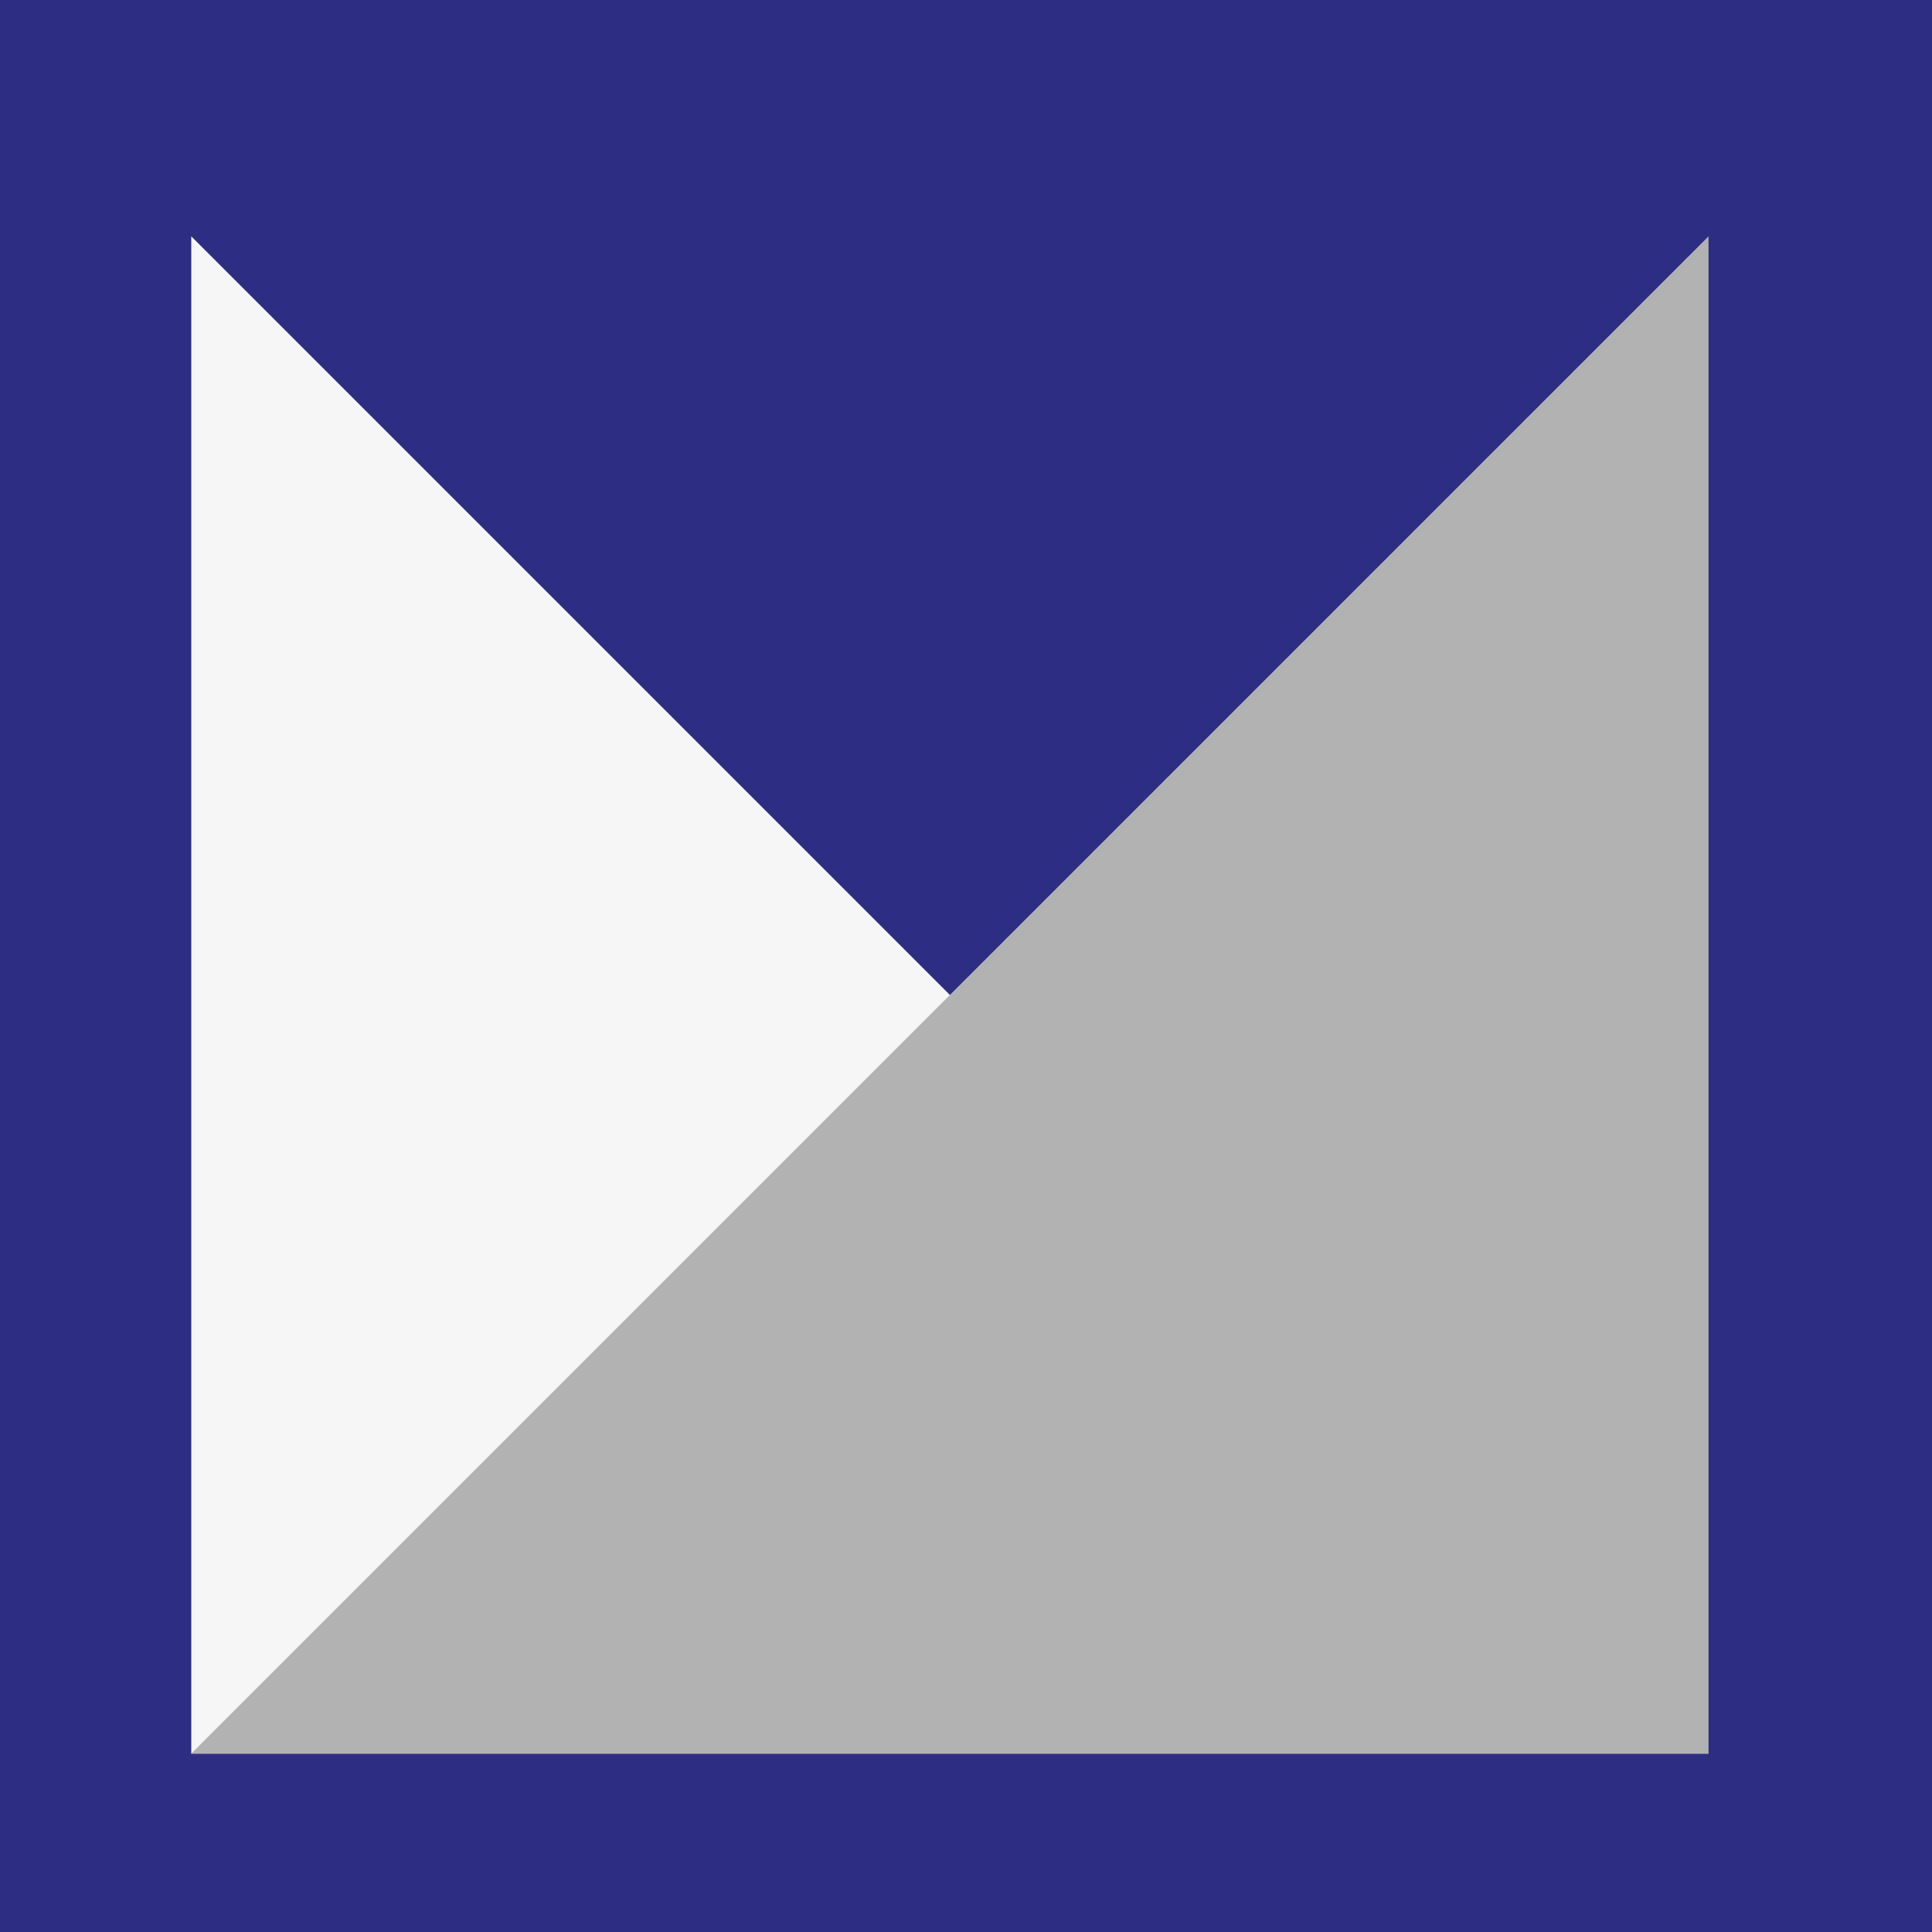
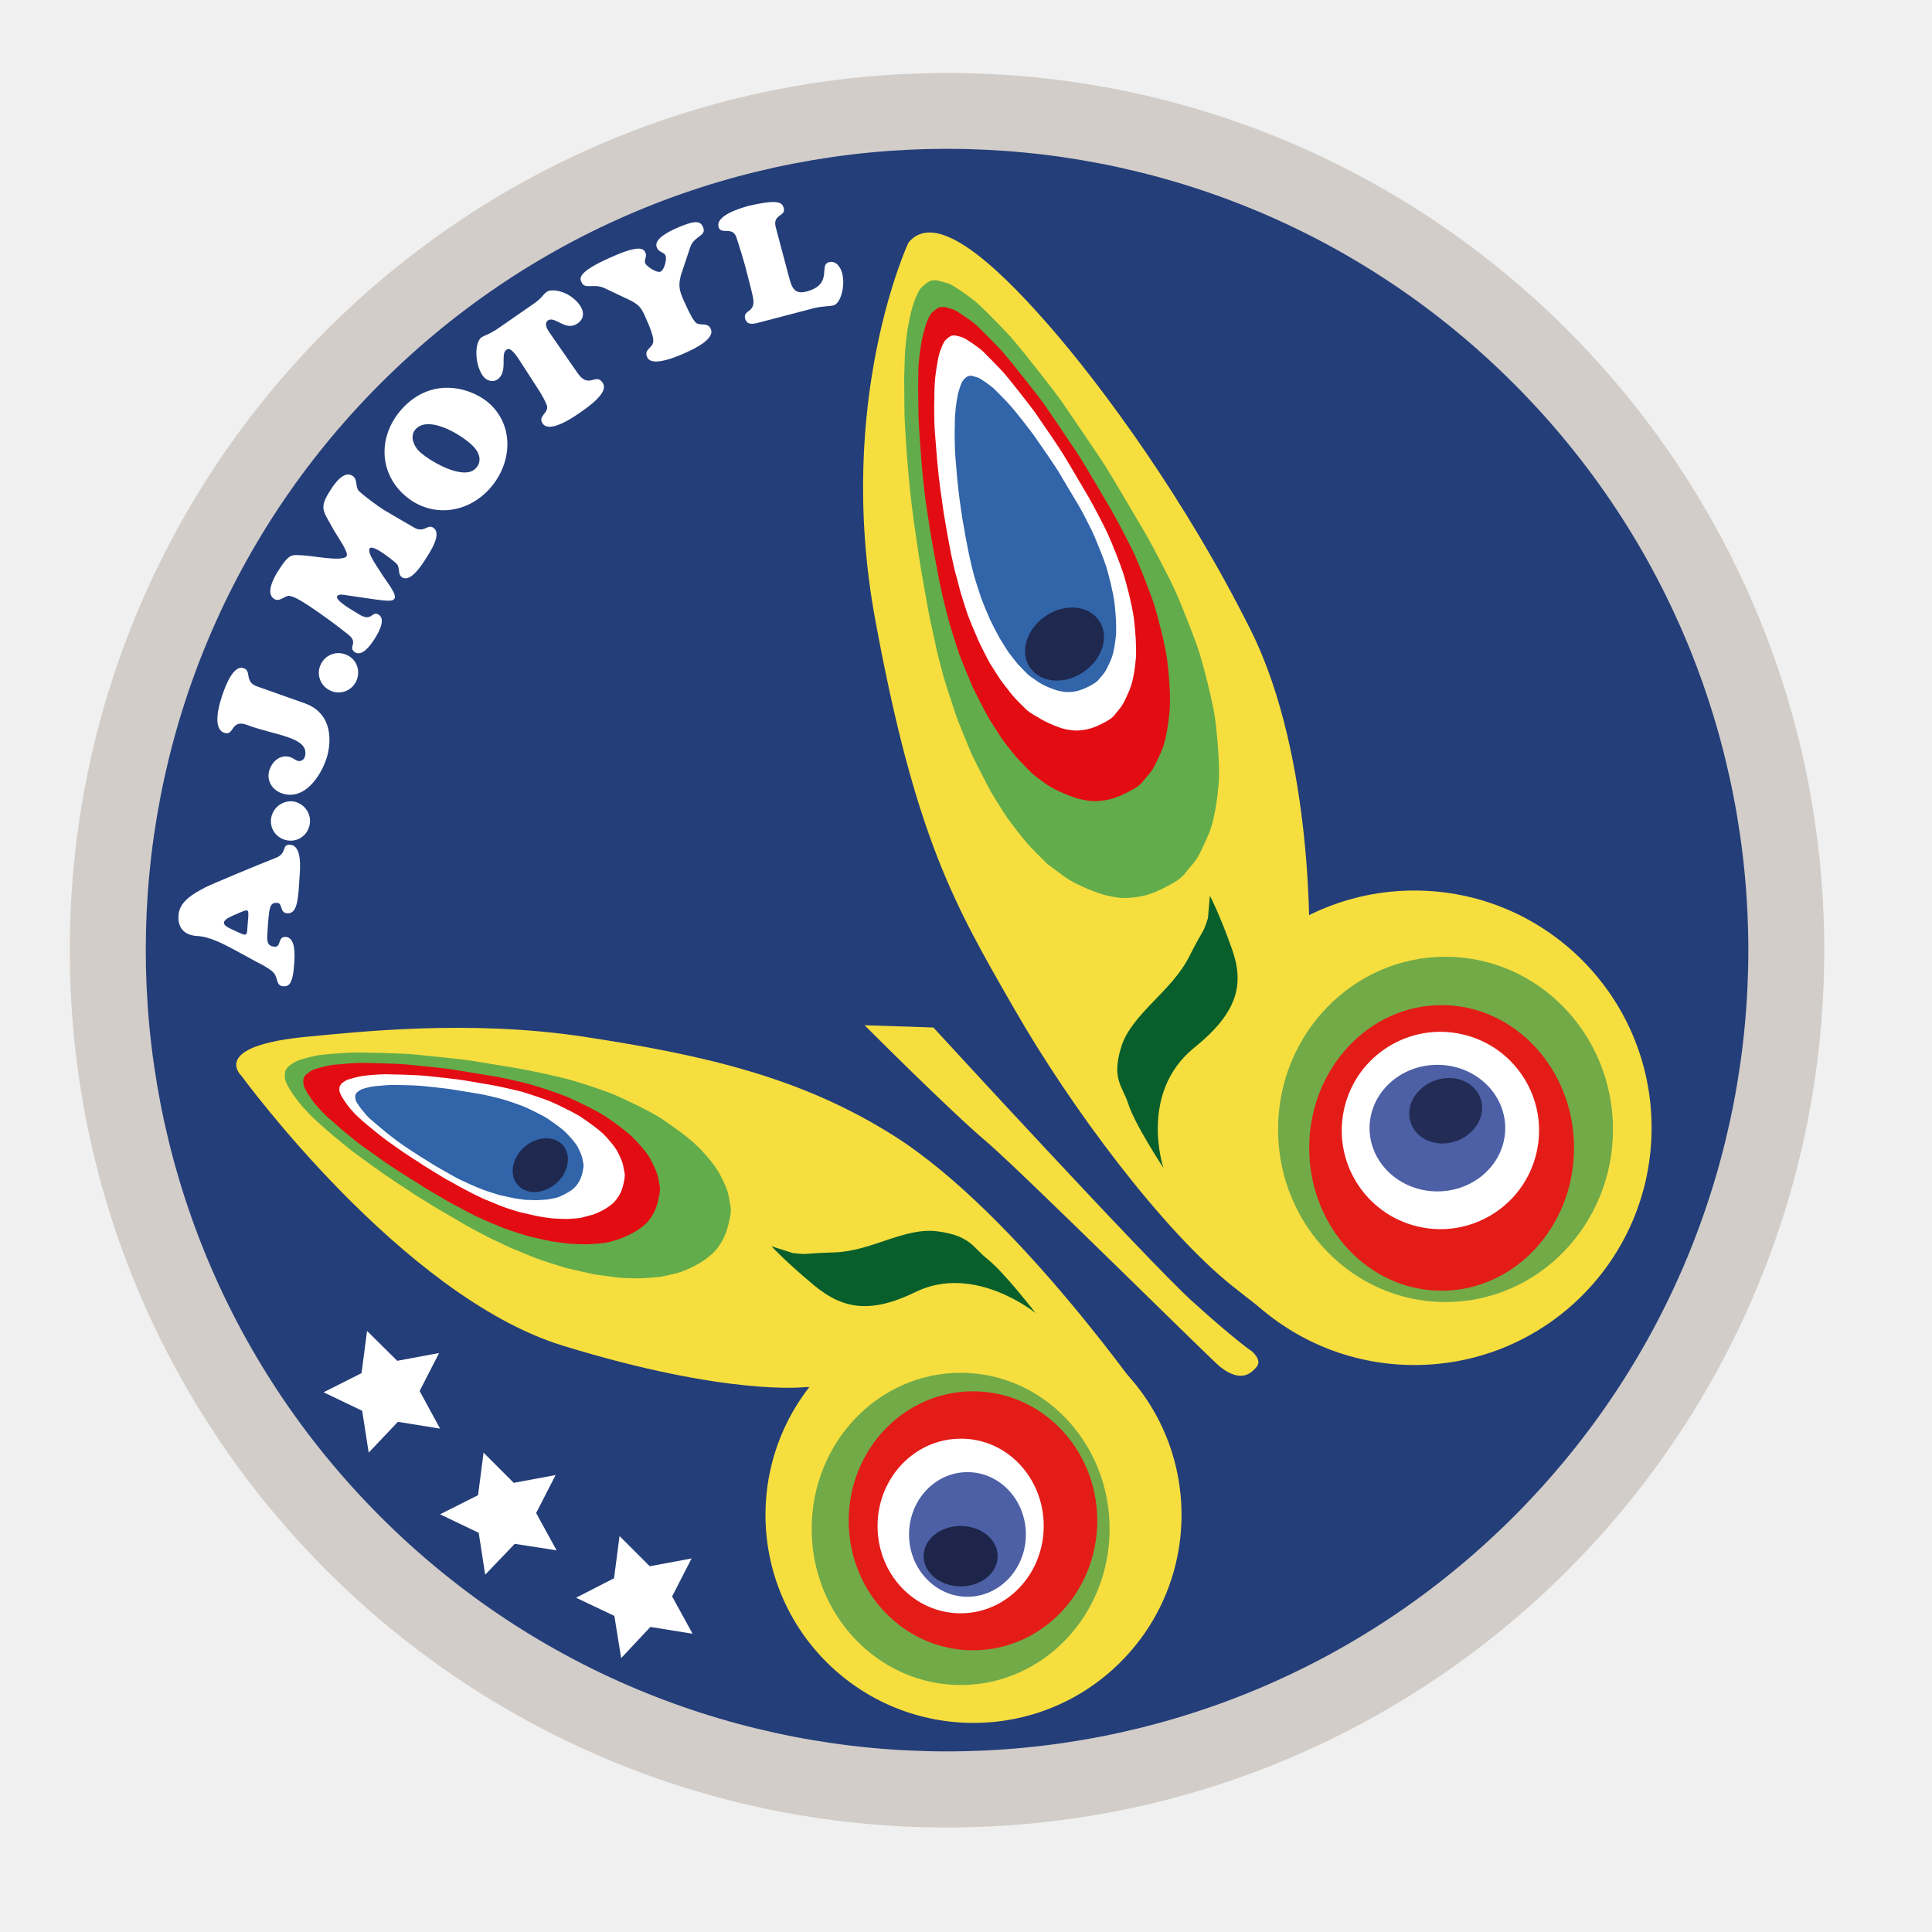
- <svg xmlns="http://www.w3.org/2000/svg" version="1.1" id="Layer_1" x="0px" y="0px" viewBox="0 0 300 300" style="enable-background:new 0 0 300 300;" xml:space="preserve">
+ <svg xmlns="http://www.w3.org/2000/svg" version="1.1" id="Warstwa_1" x="0px" y="0px" viewBox="0 0 595.3 595.3" style="enable-background:new 0 0 595.3 595.3;" xml:space="preserve">
  <style type="text/css">
- 	.st0{fill:#2D2E83;}
- 	.st1{fill:#FFFFFF;}
- 	.st2{fill:#F6F6F6;}
- 	.st3{fill:#B2B2B2;}
+ 	.st0{fill:#D2CDC8;}
+ 	.st1{fill:#243E79;}
+ 	.st2{fill:#F6DE3F;}
+ 	.st3{fill:#72AA48;}
+ 	.st4{fill:#E41C18;}
+ 	.st5{fill:#FFFFFF;}
+ 	.st6{fill:#4D5FA5;}
+ 	.st7{fill:#1D254A;}
+ 	.st8{fill:#222C55;}
+ 	.st9{fill:#62AC4B;}
+ 	.st10{fill:#E30C13;}
+ 	.st11{fill:#3164A9;}
+ 	.st12{fill:#1F284F;}
+ 	.st13{fill:#085F2C;}
</style>
-   <rect class="st0" width="300" height="300" />
-   <polygon class="st2" points="265.3,272.3 29.7,272.3 29.7,36.7 " />
-   <polygon class="st3" points="265.3,36.7 265.3,272.3 29.7,272.3 " />
+   <g>
+     <path class="st0" d="M562.1,292.8c0,149.3-121,270.3-270.3,270.3c-149.3,0-270.3-121-270.3-270.3c0-149.3,121-270.3,270.3-270.3   C441,22.4,562.1,143.5,562.1,292.8z" />
+     <ellipse transform="matrix(0.7071 -0.7071 0.7071 0.7071 -121.5605 292.0466)" class="st1" cx="291.8" cy="292.8" rx="246.9" ry="246.9" />
+   </g>
+   <g>
+     <path class="st2" d="M279.9,74.8c0,0-22.6,48.3-10.3,115.7c12.5,68.1,24.8,88.8,42.6,119.8c17.7,31,46.2,69,67.7,86.1   c22.1,17.6,23.4,15.8,23.4,15.8s23.1-1.3,38.9-5.1c15.8-3.8,60.1-15.8,57.6-60.8c0,0,4.7-47.2-33.2-51.9c-38-4.7-40-5.3-49.1,0.4   c-9,5.7-14.1-2.3-14.1-2.3s1.9-58.4-18-98.3c-19.9-39.9-45.6-75-62.7-94.5C305.7,80.3,288,64.7,279.9,74.8z" />
+     <ellipse transform="matrix(0.7071 -0.7071 0.7071 0.7071 -242.2412 348.8322)" class="st2" cx="300" cy="466.8" rx="64.1" ry="64.1" />
+     <path class="st2" d="M74.4,331.5c0,0,49.4,67.8,98.9,83.1c51,15.7,74.8,12.8,74.8,12.8h38l37-8.5l12.3-3.9l19.2,18.6   c0,0-40.8-59.2-78.8-83.4c-28.3-18-57.9-25-96.2-30.8c-35.2-5.3-69.6-1.4-84.5,0C64.2,322.2,74.4,331.5,74.4,331.5z" />
+     <path class="st2" d="M508.9,347.5c0,40.4-32.7,73.1-73.1,73.1c-40.3,0-73.1-32.7-73.1-73.1c0-40.3,32.7-73.1,73.1-73.1   C476.2,274.4,508.9,307.2,508.9,347.5z" />
+     <path class="st2" d="M266.4,315.9l21.2,0.7c0,0,66.3,72.2,79.8,84.4c13.5,12.2,18.1,15.2,18.1,15.2s3.7,2.8,1.6,5.1   c-1.4,1.5-4.4,5.1-11.1-0.1c-2.8-2.2-60.4-59.4-71.9-69.3C292.5,342.1,266.4,315.9,266.4,315.9z" />
+   </g>
+   <path class="st3" d="M341.9,471.1c0,26.6-20.5,48.1-45.9,48.1c-25.3,0-45.9-21.5-45.9-48.1c0-26.6,20.5-48.1,45.9-48.1  C321.4,423,341.9,444.5,341.9,471.1z" />
+   <path class="st3" d="M497,348c0,29.4-23.1,53.2-51.6,53.2c-28.5,0-51.6-23.8-51.6-53.2c0-29.4,23.1-53.2,51.6-53.2  C473.9,294.8,497,318.7,497,348z" />
+   <path class="st4" d="M485,353.7c0,24.3-18.3,44-40.8,44c-22.6,0-40.8-19.7-40.8-44c0-24.3,18.3-44,40.8-44  C466.7,309.7,485,329.4,485,353.7z" />
+   <path class="st4" d="M338.1,468.6c0,22-17.1,39.9-38.3,39.9c-21.2,0-38.3-17.9-38.3-39.9c0-22,17.1-39.9,38.3-39.9  C321,428.7,338.1,446.5,338.1,468.6z" />
+   <ellipse transform="matrix(0.2268 -0.9739 0.9739 0.2268 3.9631 701.5541)" class="st5" cx="443.8" cy="348.3" rx="30.4" ry="30.4" />
+   <path class="st5" d="M321.6,470.2c0,14.9-11.5,26.9-25.6,26.9c-14.2,0-25.6-12-25.6-26.9c0-14.9,11.5-26.9,25.6-26.9  C310.2,443.2,321.6,455.3,321.6,470.2z" />
+   <ellipse class="st6" cx="442.9" cy="347.6" rx="20.9" ry="19.5" />
+   <ellipse class="st6" cx="298.1" cy="472.8" rx="18" ry="19.2" />
+   <path class="st7" d="M307.4,479.5c0,5.2-5.1,9.3-11.4,9.3c-6.3,0-11.4-4.2-11.4-9.3c0-5.2,5.1-9.3,11.4-9.3  C302.3,470.2,307.4,474.3,307.4,479.5z" />
+   <path class="st8" d="M448.7,351.6c-5.9,2.1-12.2-0.4-14-5.6c-1.8-5.2,1.6-11,7.5-13.1c5.9-2.1,12.2,0.4,14,5.6  C458,343.7,454.6,349.5,448.7,351.6z" />
+   <polygon class="st5" points="213.4,503.4 200.4,501.3 191.4,510.9 189.3,497.9 177.5,492.3 189.2,486.3 190.9,473.3 200.2,482.6   213.1,480.2 207.1,491.9 " />
+   <polygon class="st5" points="171.5,477.7 158.6,475.7 149.5,485.2 147.5,472.3 135.6,466.6 147.3,460.7 149,447.6 158.3,456.9   171.2,454.5 165.2,466.2 " />
+   <polygon class="st5" points="135.6,440.2 122.6,438.1 113.6,447.6 111.6,434.7 99.7,429 111.4,423.1 113.1,410.1 122.4,419.3   135.3,416.9 129.3,428.6 " />
+   <g>
+     <path class="st5" d="M72.3,292.7c-3.4-1.8-7.6-4.1-11.6-4.3c-3.4-0.2-6-2-5.7-6.4c0.3-4.4,4.9-6.8,8.3-8.6c1.5-0.8,17.3-7.4,21.5-9   c3.9-1.4,1.8-4.3,4.6-4.1c3.7,0.2,3.1,7.3,2.9,9.8c-0.4,7.2-0.7,11.5-3.8,11.3c-2.4-0.1-1.3-3.1-3.1-3.2c-2.3-0.1-2.5,1.1-3,9.2   c-0.2,2.6-0.1,4.2,2.3,4.3c2,0.1,0.8-3.2,3.4-3c3,0.2,2.7,5.6,2.6,7.6c-0.4,7.2-1.8,7.7-3.4,7.6c-2.4-0.1-1.5-2.8-3.2-4.4   c-1.3-1.2-3.6-2.4-5.2-3.2L72.3,292.7z M76.5,282.5c0-0.5,0.2-2-0.5-2c-0.8,0-3.4,1.3-4.2,1.6c-0.8,0.4-2.7,1.1-2.8,2.2   c-0.1,1.2,2.9,2.2,3.4,2.5c0.5,0.2,2.4,1.2,3,1.2c0.8,0,0.8-1.2,0.8-1.8L76.5,282.5z" />
+     <path class="st5" d="M95.4,254.2c-0.7,3.3-3.8,5.4-7.1,4.7c-3.3-0.7-5.4-3.8-4.7-7.1c0.7-3.3,3.9-5.4,7.1-4.8   C93.9,247.7,96.1,250.9,95.4,254.2z" />
+     <path class="st5" d="M93.9,216.7c10,3.6,7.6,14.4,6.7,17c-1.8,5.5-6.8,13-13.6,10.8c-3.1-1-5-4-4-7.2c0.9-2.8,3.5-5,6.5-4   c0.8,0.3,1.5,0.9,2.1,1.1c1.2,0.4,2.2-0.4,2.4-1.5c1.3-5.8-9.3-6.3-17.8-9.5c-5.2-2-3.9,3.5-7.1,2.4c-0.9-0.3-3.8-1.7-0.8-11   c2.9-9,5.5-9.4,6.8-8.9c2.5,0.8,0.1,4.2,4.1,5.6L93.9,216.7z" />
+     <path class="st5" d="M109.8,209.8c-1.4,3.1-5,4.4-8,3c-3.1-1.4-4.4-5-3-8c1.4-3.1,5-4.4,8-3C109.9,203.1,111.2,206.7,109.8,209.8z" />
+     <path class="st5" d="M106.7,183.4c-0.7-0.1-2.3-0.5-2.8,0.3c-0.8,1.3,5,4.5,6.4,5.4c4.5,2.9,4.1-1.1,6.4,0.3   c2.4,1.6-0.4,6.1-1.5,7.8c-1,1.5-3.6,5.2-5.8,3.8c-2.4-1.6,1.2-2.8-2-5.4c-3.3-2.6-7-5.5-13.1-9.5c-2.5-1.6-3.9-2.3-5.2-2.5   c-1.2-0.2-3,2.1-4.7,0.9c-2.4-1.6-0.5-5.9,1.7-9.2c3.2-4.9,4-4.3,6.9-4.2c3.4,0.1,12,2,13.7,0.4c1.1-1.1-2.8-6.1-4.6-9.5   c-2.6-4.7-3.8-5.6-0.2-11.1c1.2-1.9,4.1-6,6.7-4.3c1.7,1.1,0.8,3.2,1.9,4.6c1,1.1,5.7,4.6,7.6,5.8c0.6,0.4,5.4,3.2,9.4,5.5   c3.2,1.9,4.1-1.1,6,0.1c2.8,1.8-1,7.5-2.2,9.4c-1.1,1.7-4.7,7.6-7.4,5.9c-1.5-1-0.5-3-1.7-4.2c-0.6-0.6-7.3-6.2-8.3-4.7   c-0.8,1.3,2,5.1,3.5,7.5c1.3,2.2,5.2,6.8,4.1,8c-0.5,0.6-0.7,1-8-0.1L106.7,183.4z" />
+     <path class="st5" d="M123.8,151.8c-7.5-7.5-6.9-18.8,0.8-26.6c9.8-9.8,22.1-5,26.7-0.4c7.7,7.6,6,19.4-1.2,26.6   C142.6,158.9,131.4,159.3,123.8,151.8z M128.2,132.1c-2,2-0.9,5,0.8,6.8c3,3,13.7,9.3,17.5,5.5c2.2-2.2,1.2-5-0.7-6.9   C142.6,134.2,132.4,127.9,128.2,132.1z" />
+     <path class="st5" d="M164,93.9c1.8-1.2,2.5-2,3-2.5c0.5-0.6,0.7-0.9,1.5-1.5c1.6-1.1,7.1-0.2,10.2,4.2c1.4,2.1,1.3,4.2-0.8,5.6   c-3.6,2.5-6.9-2.4-9-1c-1.6,1.1,0.1,3.2,0.3,3.6l8.8,12.7c3.4,4.9,5.6-0.1,7.6,2.8c0.9,1.3,1.4,3.6-6.4,9c-2.1,1.5-9.8,6.9-12,3.7   c-1.5-2.2,1.6-3.1,1.4-5.2c-0.2-1.1-1.7-3.7-2.4-4.8l-6-9.3c-2.8-4.4-3.7-3.8-4.2-3.4c-1.9,1.3,0.6,6.8-2.7,9.1   c-1.6,1.1-3.6,0.3-4.6-1.2c-2.4-3.5-2.6-10.1-0.3-11.8c0.3-0.2,0.8-0.4,1.7-0.8c0.9-0.4,2.1-1,3.8-2.2L164,93.9z" />
+     <path class="st5" d="M209.8,84.8c-0.9,3.4-0.4,4.9,1,8.1c1.9,4.2,2.9,5.9,3.7,6.6c1.2,1,3.5-0.3,4.5,1.8c1.5,3.3-5.8,6.5-8,7.5   c-9,4-11.1,2.5-11.6,1.2c-1.1-2.5,1.9-2.7,1.9-5c0-1.3-0.7-3.5-2.7-7.9c-1.2-2.6-2-3.3-4.5-4.6l-7.8-3.7c-3.4-1.6-6.1,0.5-7.1-1.8   c-0.5-1.1-1.7-3,9-7.7c9.5-4.3,10.2-2.4,10.7-1.4c0.5,1.2-0.5,2.2-0.1,3.2c0.4,1,3.6,3.1,4.7,2.6c1.2-0.5,2-3.8,1.6-4.9   c-0.6-1.3-1.9-0.8-2.7-2.5c-1.2-2.7,4.1-5.1,5.8-5.9c5.7-2.5,7.5-2.5,8.4-0.5c1.3,2.9-2.7,2.7-3.9,6.2L209.8,84.8z" />
+     <path class="st5" d="M234.2,99.3c-1.6,0.4-4,1.2-4.6-1.1c-0.8-3,3.7-1.5,2.3-7.1c-0.8-3.6-1.7-6.7-2.4-9.5   c-0.8-2.9-1.7-5.6-2.5-8.2c-1.2-4-4.9-0.8-5.6-3.5c-0.9-3.5,6.6-5.7,9-6.4c9.8-2.3,10.6-1,11.1,0.6c0.7,2.8-3.7,1.7-2.4,6.2   l4.1,15.4c0.9,3.5,2,5,5.4,4.1c8.2-2.2,3.6-8.2,6.8-9c2.2-0.6,3.6,1.5,4.1,3.4c1,3.8-0.4,9.3-2.7,9.9c-0.9,0.2-1.6,0.2-2.5,0.3   c-1,0.1-2.1,0.2-3.7,0.6L234.2,99.3z" />
+   </g>
+   <g>
+     <path class="st9" d="M322.7,266.2c0,0-4.9-4.8-6.5-6.7c-1.6-1.9-4.7-5.9-5.9-7.6c-1.2-1.7-4.3-6.8-4.9-7.8c-0.6-1-5-9.6-5.8-11.3   c-0.8-1.8-4.3-10.2-5.2-12.9c-0.9-2.7-3.2-9.7-3.7-11.5c-0.5-1.8-1.8-6.8-2.1-8.2c-0.3-1.4-1.6-7.6-2-9.1c-0.3-1.5-1.4-7.6-1.7-9.3   c-0.3-1.7-1.5-8.5-1.7-10c-0.2-1.5-1.4-9.5-1.6-10.9c-0.2-1.4-0.6-4.8-0.8-6.3c-0.2-1.5-0.6-5.7-0.8-7.7c-0.2-2-0.8-9.5-0.9-11.6   c-0.1-2.1-0.4-6.2-0.4-7.9c0-1.8-0.1-7.5-0.1-10.6c0.1-3.1,0.1-4.2,0.2-7.1c0.1-2.9,0.6-6.2,0.7-7.2c0.1-1,0.7-3.9,1-5.4   c0.3-1.5,1.1-4.1,1.5-5c0.4-0.9,1-2.6,1.9-3.5c0.9-0.9,2.3-1.9,2.6-2c0.3-0.1,1.5-0.4,2.3-0.2c0.8,0.2,2.8,0.7,3.8,1.1   c1.1,0.4,6.9,4.3,9.3,6.6c2.4,2.3,8.1,8,10.2,10.5c2.1,2.4,12.1,14.9,15.3,19.5c3.2,4.7,11.7,17.1,13.5,20   c1.8,2.9,10.2,17.1,12.1,20.4c1.9,3.3,7.5,13.8,9.5,18.4c2,4.6,5.6,13.7,7,18c1.3,4.3,4.4,15.8,5.1,22c0.7,6.2,1.3,14.2,0.9,18.7   c-0.4,4.6-1.4,11.8-3.2,15.7c-1.8,3.9-2.9,6.9-5,9.2c-2.1,2.3-2.4,3.6-5.7,5.5c-3.3,1.9-7,3.8-11.3,4.4c-4.3,0.6-6,0.2-9-0.4   c-2.9-0.6-9.9-3.4-13.2-5.8C324.8,267.8,322.7,266.2,322.7,266.2z" />
+     <path class="st10" d="M318.2,238.5c0,0-3.9-3.9-5.2-5.4c-1.3-1.5-3.8-4.7-4.7-6.1c-0.9-1.4-3.5-5.4-3.9-6.2c-0.5-0.8-4-7.6-4.7-9.1   c-0.6-1.4-3.4-8.1-4.2-10.3c-0.7-2.2-2.5-7.7-2.9-9.2c-0.4-1.4-1.4-5.5-1.7-6.6c-0.3-1.1-1.3-6-1.6-7.2c-0.2-1.2-1.1-6.1-1.4-7.4   c-0.2-1.3-1.2-6.8-1.4-8c-0.2-1.2-1.1-7.6-1.3-8.7c-0.1-1.1-0.5-3.8-0.6-5.1c-0.1-1.2-0.5-4.6-0.6-6.2c-0.1-1.6-0.6-7.6-0.7-9.3   c-0.1-1.7-0.3-4.9-0.3-6.3c0-1.4-0.1-6-0.1-8.5c0.1-2.5,0-3.4,0.1-5.7c0.1-2.4,0.5-4.9,0.6-5.7c0.1-0.8,0.5-3.1,0.8-4.3   c0.3-1.2,0.9-3.3,1.2-4c0.3-0.7,0.8-2.1,1.5-2.8c0.7-0.7,1.8-1.5,2.1-1.6c0.2-0.1,1.2-0.3,1.9-0.2c0.6,0.1,2.2,0.6,3,0.9   c0.8,0.4,5.5,3.4,7.4,5.3c1.9,1.9,6.5,6.4,8.1,8.4c1.6,1.9,9.7,11.9,12.3,15.6c2.6,3.7,9.3,13.7,10.8,16c1.5,2.4,8.2,13.7,9.7,16.3   c1.5,2.6,6,11,7.6,14.7c1.6,3.7,4.5,11,5.6,14.4c1.1,3.5,3.5,12.7,4.1,17.6c0.6,4.9,1,11.3,0.7,15c-0.3,3.7-1.1,9.4-2.5,12.6   c-1.4,3.1-2.4,5.5-4,7.3c-1.7,1.8-1.9,2.9-4.6,4.4c-2.7,1.5-5.6,3-9,3.5c-3.4,0.5-4.8,0.2-7.2-0.3c-2.4-0.5-7.9-2.7-10.6-4.6   C319.8,239.8,318.2,238.5,318.2,238.5z" />
+     <path class="st5" d="M316.3,218.7c0,0-3.2-3.1-4.2-4.3c-1-1.2-3-3.8-3.8-4.9c-0.7-1.1-2.8-4.3-3.2-5c-0.4-0.6-3.2-6.1-3.7-7.3   c-0.5-1.1-2.8-6.5-3.4-8.3c-0.6-1.8-2-6.2-2.3-7.4c-0.3-1.2-1.1-4.4-1.4-5.2c-0.2-0.9-1.1-4.8-1.3-5.8c-0.2-1-0.9-4.9-1.1-5.9   c-0.2-1.1-0.9-5.4-1.1-6.4c-0.1-1-0.9-6.1-1-7c-0.1-0.9-0.4-3.1-0.5-4c-0.1-1-0.4-3.7-0.5-4.9c-0.1-1.3-0.5-6.1-0.6-7.4   c-0.1-1.4-0.3-3.9-0.3-5.1c0-1.1-0.1-4.8,0-6.8c0-2,0-2.7,0.1-4.6c0.1-1.9,0.4-4,0.5-4.6c0.1-0.6,0.4-2.5,0.6-3.5   c0.2-1,0.7-2.6,1-3.2c0.2-0.6,0.7-1.7,1.2-2.3c0.6-0.6,1.5-1.2,1.7-1.3c0.2-0.1,1-0.2,1.5-0.1c0.5,0.1,1.8,0.4,2.4,0.7   c0.7,0.3,4.4,2.7,6,4.2c1.5,1.5,5.2,5.2,6.5,6.7c1.3,1.5,7.7,9.5,9.8,12.5c2.1,3,7.5,10.9,8.6,12.8c1.2,1.9,6.5,11,7.7,13   c1.2,2.1,4.8,8.8,6.1,11.8c1.3,2.9,3.6,8.8,4.5,11.5c0.9,2.8,2.8,10.1,3.3,14.1c0.5,4,0.8,9.1,0.6,12c-0.2,2.9-0.9,7.5-2,10   c-1.1,2.5-1.9,4.4-3.2,5.9c-1.3,1.5-1.5,2.3-3.6,3.5c-2.1,1.2-4.5,2.4-7.2,2.8c-2.7,0.4-3.9,0.1-5.7-0.2c-1.9-0.4-6.3-2.2-8.5-3.7   C317.5,219.8,316.3,218.7,316.3,218.7z" />
+     <path class="st11" d="M316.8,207.9c0,0-2.5-2.5-3.3-3.4c-0.8-1-2.4-3-3-3.9c-0.6-0.9-2.2-3.5-2.5-4c-0.3-0.5-2.6-4.9-3-5.8   c-0.4-0.9-2.2-5.2-2.7-6.6c-0.5-1.4-1.6-5-1.9-5.9c-0.3-0.9-0.9-3.5-1.1-4.2c-0.2-0.7-0.8-3.9-1-4.6c-0.2-0.8-0.7-3.9-0.9-4.7   c-0.1-0.9-0.8-4.4-0.9-5.1c-0.1-0.8-0.7-4.9-0.8-5.6c-0.1-0.7-0.3-2.5-0.4-3.2c-0.1-0.8-0.3-2.9-0.4-3.9c-0.1-1-0.4-4.9-0.5-6   c-0.1-1.1-0.2-3.2-0.2-4.1c0-0.9-0.1-3.8,0-5.4c0-1.6,0-2.1,0.1-3.7c0.1-1.5,0.3-3.2,0.4-3.7c0.1-0.5,0.3-2,0.5-2.8   c0.2-0.8,0.6-2.1,0.8-2.6c0.2-0.5,0.5-1.3,1-1.8c0.4-0.5,1.2-1,1.3-1c0.2,0,0.8-0.2,1.2-0.1c0.4,0.1,1.4,0.4,2,0.6   c0.5,0.2,3.5,2.2,4.8,3.4c1.2,1.2,4.1,4.1,5.2,5.4c1.1,1.2,6.2,7.6,7.8,10c1.7,2.4,6,8.7,6.9,10.2c0.9,1.5,5.2,8.8,6.2,10.4   c1,1.7,3.8,7.1,4.8,9.4c1,2.4,2.9,7,3.6,9.2c0.7,2.2,2.2,8.1,2.6,11.3c0.4,3.2,0.6,7.3,0.5,9.6c-0.2,2.3-0.7,6-1.6,8   c-0.9,2-1.5,3.5-2.6,4.7c-1.1,1.2-1.2,1.8-2.9,2.8c-1.7,1-3.6,1.9-5.8,2.3c-2.2,0.3-3.1,0.1-4.6-0.2c-1.5-0.3-5.1-1.7-6.8-3   C317.8,208.7,316.8,207.9,316.8,207.9z" />
+     <path class="st12" d="M322.2,189.8c5.9-4,13.3-3.3,16.5,1.5c3.2,4.8,1,11.8-4.9,15.8c-5.9,4-13.3,3.3-16.5-1.5   C314.1,200.9,316.3,193.8,322.2,189.8z" />
+   </g>
+   <g>
+     <path class="st9" d="M203.6,393.4c0,0-4.9,0.5-6.7,0.5c-1.8,0-5.4-0.1-6.9-0.3c-1.5-0.2-5.7-0.8-6.6-0.9c-0.8-0.1-7.6-1.7-9-2   c-1.4-0.4-7.6-2.4-9.5-3.1c-1.9-0.8-6.8-2.8-8-3.3c-1.2-0.6-4.6-2.2-5.5-2.6c-0.9-0.4-4.9-2.6-5.9-3.1c-1-0.5-4.8-2.7-5.9-3.4   c-1.1-0.6-5.4-3.1-6.3-3.7c-0.9-0.6-5.9-3.6-6.7-4.2c-0.8-0.6-2.9-1.9-3.8-2.5c-0.9-0.6-3.4-2.3-4.6-3.1c-1.2-0.8-5.6-4-6.8-4.9   c-1.2-0.9-3.6-2.6-4.6-3.5c-1-0.8-4.2-3.4-5.9-4.9c-1.7-1.5-2.3-2-3.8-3.4c-1.6-1.4-3.1-3.2-3.6-3.7c-0.5-0.5-1.8-2.2-2.5-3.1   c-0.7-0.9-1.7-2.5-2.1-3.2c-0.3-0.6-1-1.8-1.1-2.7c-0.1-0.9,0-2.1,0.1-2.3c0.1-0.2,0.5-1,1-1.4c0.4-0.4,1.7-1.2,2.4-1.6   c0.7-0.4,5.6-1.8,8-2c2.4-0.3,8.2-0.7,10.5-0.7c2.3,0,13.8,0.2,17.9,0.6c4.1,0.4,14.8,1.5,17.3,1.9c2.5,0.4,14.2,2.3,16.8,2.8   c2.7,0.5,11.1,2.3,14.5,3.3c3.4,1,10.2,3.2,13.2,4.5c3,1.3,10.7,4.9,14.5,7.4c3.7,2.5,8.4,5.9,10.7,8.2c2.4,2.3,5.8,6.2,7.2,9   c1.4,2.8,2.4,4.8,2.7,7c0.3,2.2,0.9,3,0.4,5.7c-0.5,2.7-1.2,5.6-2.8,8.2c-1.6,2.6-2.7,3.4-4.4,4.8c-1.7,1.4-6.4,3.9-9.3,4.6   C205.4,393.1,203.6,393.4,203.6,393.4z" />
+     <path class="st10" d="M186.2,383c0,0-4,0.4-5.4,0.4c-1.4,0-4.3-0.1-5.5-0.2c-1.2-0.1-4.6-0.6-5.3-0.7c-0.7-0.1-6.1-1.3-7.2-1.6   c-1.1-0.3-6.1-1.9-7.6-2.5c-1.6-0.6-5.4-2.2-6.4-2.7c-1-0.4-3.7-1.7-4.4-2.1c-0.7-0.4-3.9-2.1-4.7-2.5c-0.8-0.4-3.9-2.2-4.7-2.7   c-0.8-0.5-4.3-2.5-5-3c-0.7-0.5-4.7-2.9-5.4-3.4c-0.7-0.4-2.3-1.5-3.1-2c-0.7-0.5-2.8-1.8-3.7-2.5c-0.9-0.7-4.5-3.2-5.5-3.9   c-1-0.7-2.9-2.1-3.6-2.8c-0.8-0.6-3.4-2.7-4.7-3.9c-1.3-1.2-1.8-1.6-3.1-2.7c-1.2-1.1-2.5-2.6-2.9-3c-0.4-0.4-1.5-1.7-2-2.5   c-0.5-0.7-1.4-2-1.6-2.5c-0.3-0.5-0.8-1.4-0.9-2.2c-0.1-0.7,0-1.7,0.1-1.9c0.1-0.2,0.4-0.8,0.8-1.1c0.4-0.3,1.3-1,1.9-1.3   c0.6-0.3,4.4-1.4,6.4-1.6c1.9-0.2,6.6-0.6,8.4-0.6c1.8,0,11,0.2,14.3,0.5c3.3,0.3,11.9,1.2,13.8,1.5c2,0.3,11.3,1.9,13.5,2.2   c2.1,0.4,8.8,1.8,11.6,2.7c2.8,0.8,8.1,2.6,10.5,3.6c2.4,1,8.6,4,11.6,5.9c3,2,6.7,4.7,8.6,6.6c1.9,1.9,4.7,5,5.7,7.2   c1.1,2.2,1.9,3.9,2.2,5.6c0.2,1.8,0.7,2.4,0.3,4.6c-0.4,2.2-0.9,4.5-2.2,6.6c-1.3,2.1-2.1,2.7-3.5,3.8c-1.3,1.1-5.2,3.1-7.4,3.7   C187.7,382.8,186.2,383,186.2,383z" />
+     <path class="st5" d="M178.8,375.3c0,0-3.2,0.3-4.3,0.3c-1.1,0-3.5-0.1-4.4-0.2c-1-0.1-3.7-0.5-4.2-0.6c-0.5-0.1-4.9-1.1-5.7-1.3   c-0.9-0.2-4.9-1.5-6.1-2c-1.2-0.5-4.3-1.8-5.1-2.1c-0.8-0.4-2.9-1.4-3.5-1.7c-0.6-0.3-3.2-1.7-3.8-2c-0.6-0.3-3.1-1.8-3.8-2.1   c-0.7-0.4-3.4-2-4-2.4c-0.6-0.4-3.8-2.3-4.3-2.7c-0.5-0.4-1.9-1.2-2.5-1.6c-0.6-0.4-2.2-1.5-3-2c-0.7-0.5-3.6-2.5-4.4-3.1   c-0.8-0.6-2.3-1.7-2.9-2.2c-0.6-0.5-2.7-2.2-3.8-3.1c-1.1-0.9-1.5-1.3-2.5-2.2c-1-0.9-2-2-2.3-2.4c-0.3-0.3-1.2-1.4-1.6-2   c-0.4-0.6-1.1-1.6-1.3-2c-0.2-0.4-0.6-1.1-0.7-1.7c-0.1-0.6,0-1.4,0.1-1.5c0.1-0.1,0.3-0.6,0.6-0.9c0.3-0.2,1.1-0.8,1.5-1   c0.5-0.2,3.5-1.1,5.1-1.3c1.5-0.2,5.2-0.5,6.7-0.5c1.5,0,8.8,0.2,11.4,0.4c2.6,0.2,9.5,1,11.1,1.2c1.6,0.2,9.1,1.5,10.8,1.8   c1.7,0.3,7.1,1.5,9.3,2.1c2.2,0.7,6.5,2.1,8.4,2.9c1.9,0.8,6.9,3.2,9.3,4.7c2.4,1.6,5.4,3.8,6.9,5.2c1.5,1.5,3.7,4,4.6,5.8   c0.9,1.8,1.5,3.1,1.7,4.5c0.2,1.4,0.6,1.9,0.3,3.7c-0.3,1.7-0.7,3.6-1.8,5.3c-1.1,1.7-1.7,2.2-2.8,3c-1.1,0.9-4.1,2.5-6,2.9   C180,375,178.8,375.3,178.8,375.3z" />
+     <path class="st11" d="M168.7,369.6c0,0-2.5,0.2-3.4,0.2c-0.9,0-2.8-0.1-3.5-0.1c-0.8-0.1-2.9-0.4-3.4-0.5c-0.4-0.1-3.9-0.8-4.6-1   c-0.7-0.2-3.9-1.2-4.9-1.6c-1-0.4-3.5-1.4-4.1-1.7c-0.6-0.3-2.3-1.1-2.8-1.3c-0.5-0.2-2.5-1.3-3-1.6c-0.5-0.3-2.5-1.4-3-1.7   c-0.5-0.3-2.8-1.6-3.2-1.9c-0.5-0.3-3-1.9-3.4-2.1c-0.4-0.3-1.5-1-2-1.3c-0.5-0.3-1.8-1.2-2.4-1.6c-0.6-0.4-2.9-2-3.5-2.5   c-0.6-0.5-1.8-1.4-2.3-1.8c-0.5-0.4-2.1-1.7-3-2.5c-0.9-0.8-1.2-1-2-1.7c-0.8-0.7-1.6-1.6-1.8-1.9c-0.3-0.3-0.9-1.1-1.3-1.6   c-0.4-0.5-0.9-1.3-1.1-1.6c-0.2-0.3-0.5-0.9-0.5-1.4c-0.1-0.5,0-1.1,0.1-1.2c0-0.1,0.3-0.5,0.5-0.7c0.2-0.2,0.9-0.6,1.2-0.8   c0.4-0.2,2.8-0.9,4.1-1c1.2-0.1,4.2-0.4,5.4-0.4c1.2,0,7.1,0.1,9.2,0.3c2.1,0.2,7.6,0.8,8.8,1c1.3,0.2,7.2,1.2,8.6,1.4   c1.4,0.2,5.7,1.2,7.4,1.7c1.8,0.5,5.2,1.7,6.7,2.3c1.5,0.7,5.5,2.5,7.4,3.8c1.9,1.3,4.3,3,5.5,4.2c1.2,1.2,3,3.2,3.7,4.6   c0.7,1.4,1.2,2.5,1.4,3.6c0.1,1.1,0.5,1.5,0.2,2.9c-0.2,1.4-0.6,2.9-1.4,4.2c-0.8,1.3-1.4,1.8-2.2,2.4c-0.9,0.7-3.3,2-4.8,2.4   C169.7,369.4,168.7,369.6,168.7,369.6z" />
+     <path class="st12" d="M161.5,353.5c3.8-3.4,9.1-3.7,11.9-0.7c2.7,3,1.9,8.3-1.9,11.7c-3.8,3.4-9.1,3.8-11.9,0.7   C156.8,362.2,157.7,356.9,161.5,353.5z" />
+   </g>
+   <path class="st13" d="M372.2,282.9c-1.7,5.3-1,2.4-5.8,11.9c-5.4,10.7-17.7,17.6-20.9,27.7c-3.1,10,0.4,12.2,2.1,17.5  c2,6.4,10.9,19.9,10.9,19.9s-7.8-23.1,9.5-37.1c13.4-10.8,15.4-19.5,11.7-30.1c-3.9-11.1-6.9-16.7-6.9-16.7" />
+   <path class="st13" d="M244.3,386.1c5.4,0.6,2.5,0.1,12.7-0.2c11.5-0.3,21.6-7.8,31.8-6.5c10.2,1.3,11.1,5.1,15.4,8.5  c5.3,4.2,14.9,16.7,14.9,16.7s-18.8-15.4-37-6.5c-14.1,6.9-22.6,5.1-31.2-2c-9-7.5-13.2-12.1-13.2-12.1" />
</svg>
